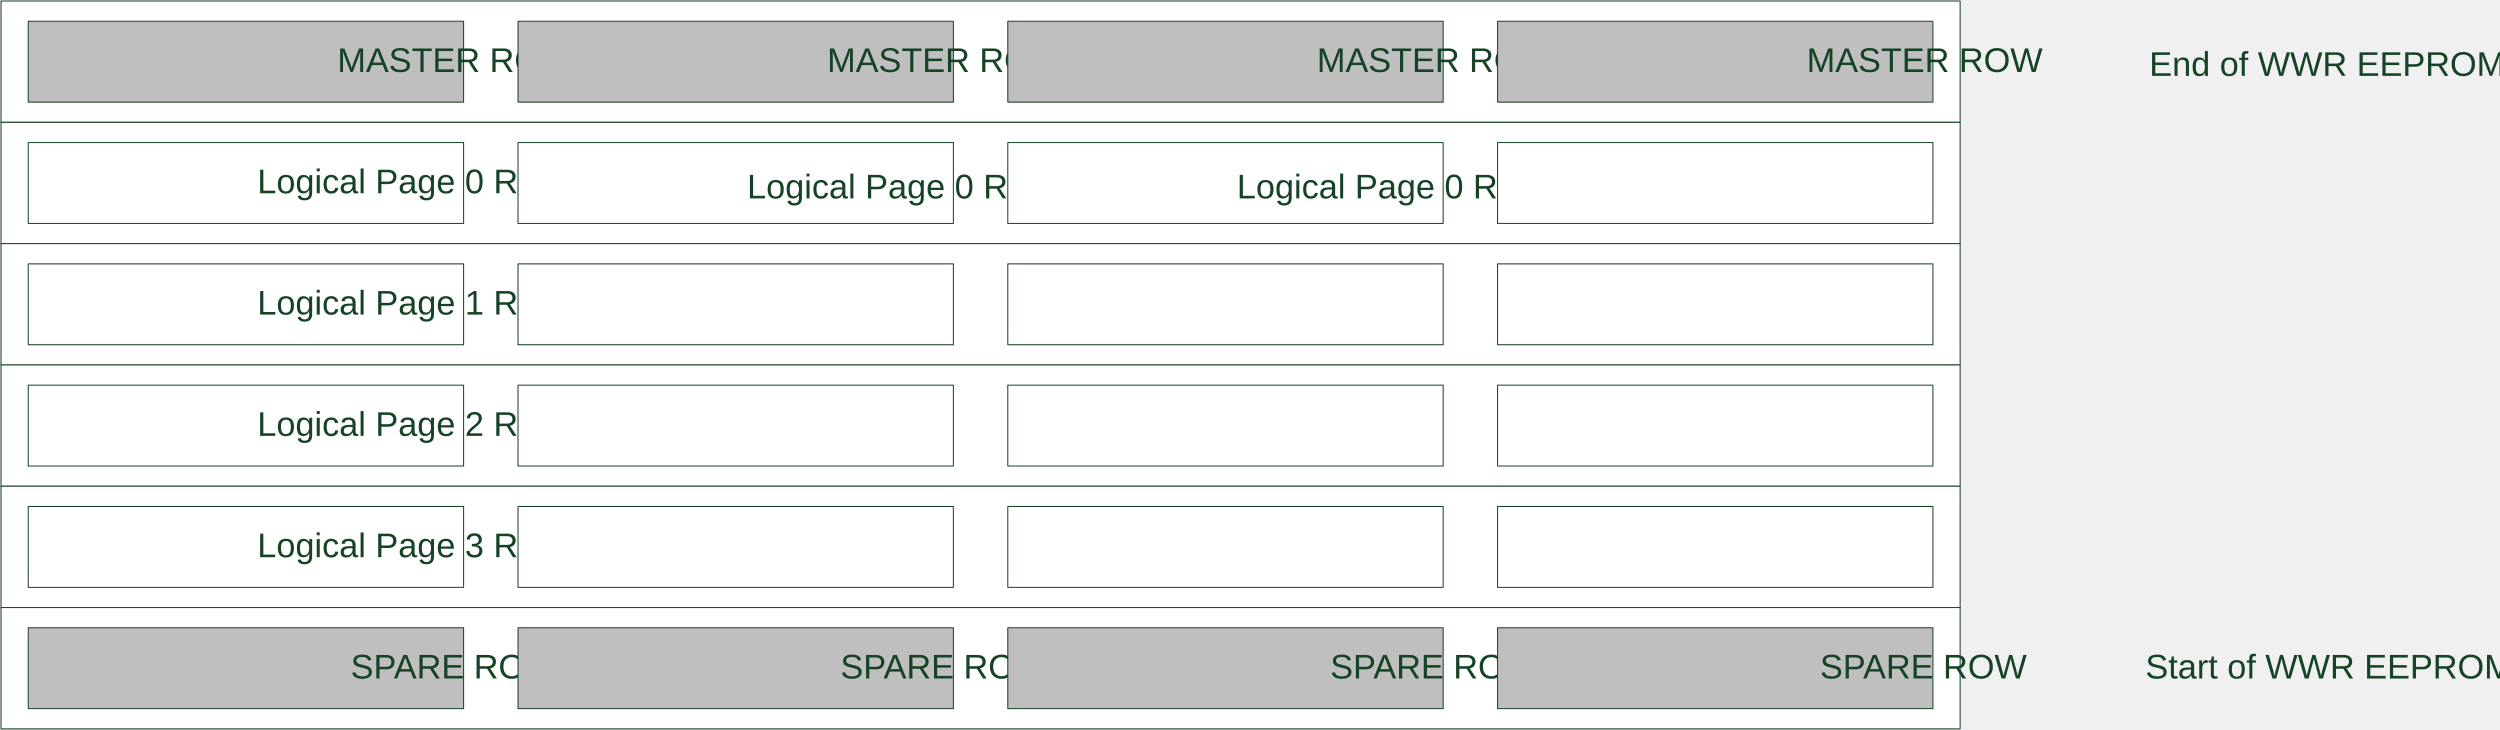
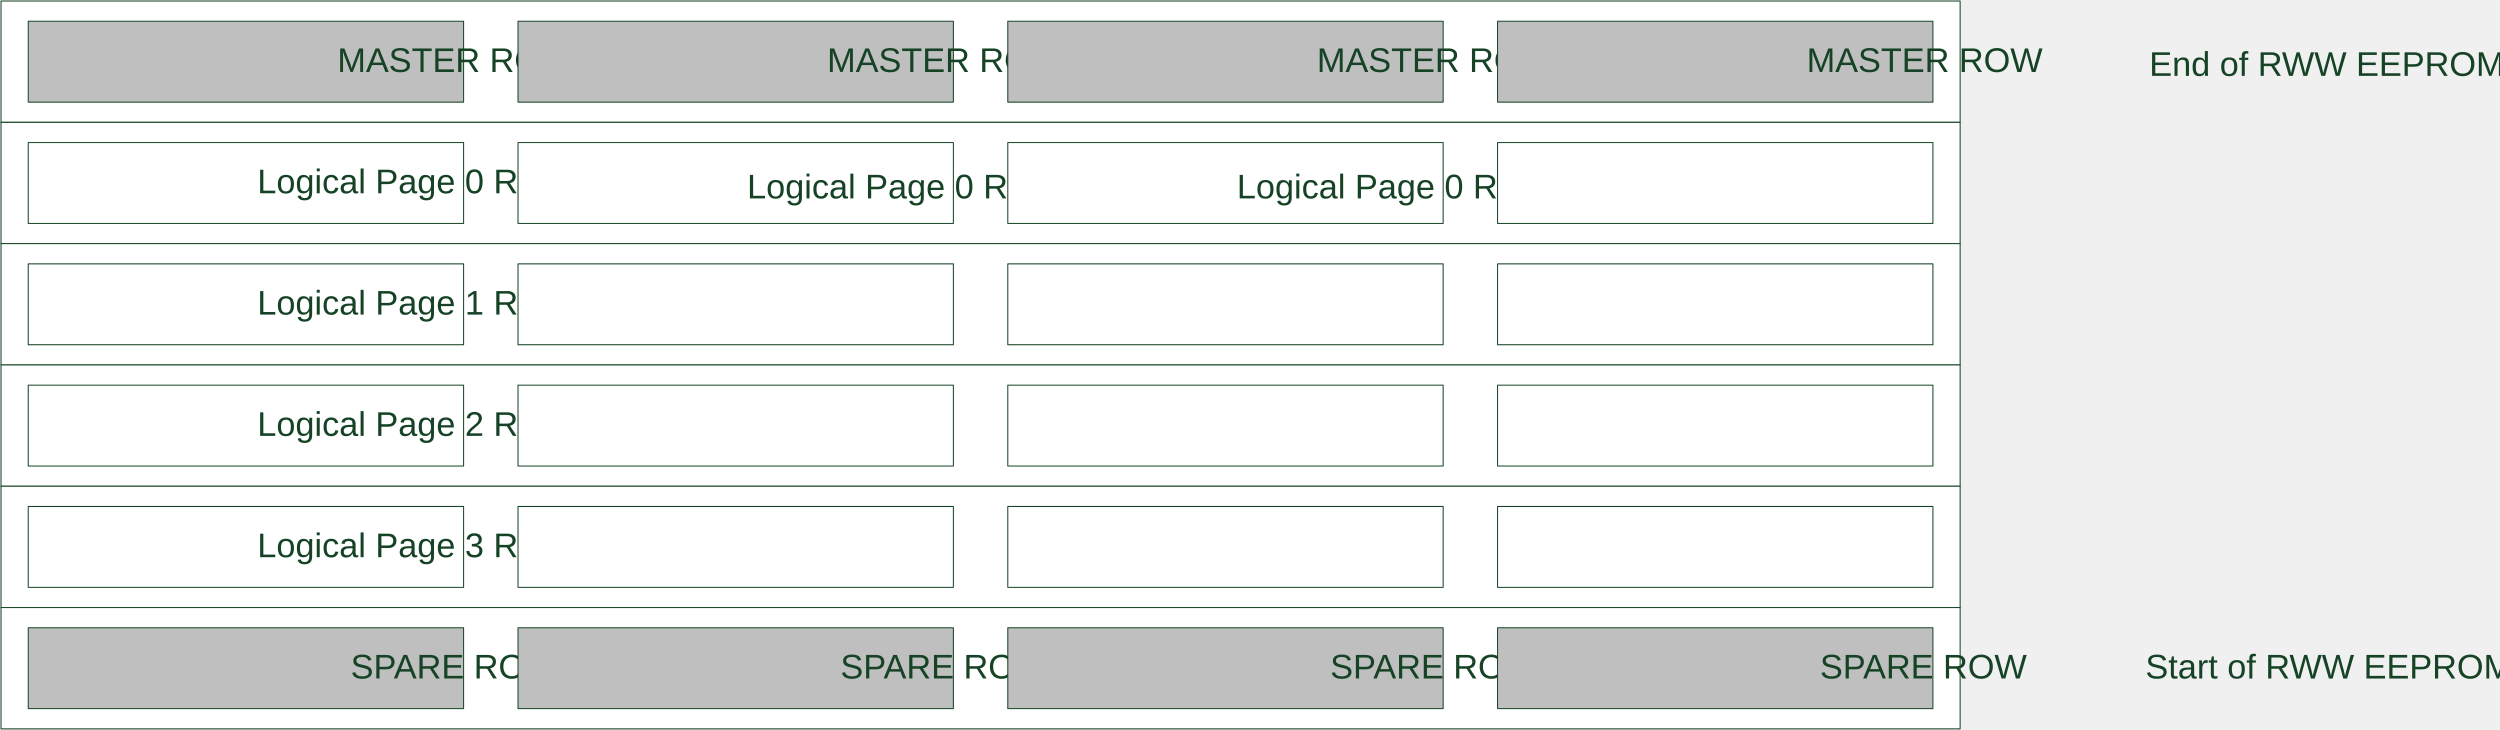
<svg xmlns="http://www.w3.org/2000/svg" xmlns:ns1="http://schemas.microsoft.com/visio/2003/SVGExtensions/" width="8.114in" height="2.369in" viewBox="0 0 584.189 170.559" xml:space="preserve" color-interpolation-filters="sRGB" class="st6">
  <ns1:documentProperties ns1:langID="1033" />
  <style type="text/css">
	
		.st1 {fill:#ffffff;stroke:#164326;stroke-linecap:round;stroke-linejoin:round;stroke-width:0.24}
		.st2 {fill:#bfbfbf;stroke:#164326;stroke-linecap:round;stroke-linejoin:round;stroke-width:0.24}
		.st3 {fill:#164326;font-family:Arial;font-size:0.667em}
		.st4 {font-size:1em}
		.st5 {fill:none;stroke:none;stroke-linecap:round;stroke-linejoin:round;stroke-width:0.72}
		.st6 {fill:none;fill-rule:evenodd;font-size:12px;overflow:visible;stroke-linecap:square;stroke-miterlimit:3}
	
	</style>
  <g ns1:mID="0" ns1:index="1" ns1:groupContext="foregroundPage">
    <ns1:pageProperties ns1:drawingScale="0.0393701" ns1:pageScale="0.0393701" ns1:drawingUnits="24" ns1:shadowOffsetX="8.50388" ns1:shadowOffsetY="-8.50388" />
    <g id="group1-1" transform="translate(0.241688,-141.972)" ns1:mID="1" ns1:groupContext="group">
      <g id="shape2-2" ns1:mID="2" ns1:groupContext="shape">
        <ns1:userDefs>
          <ns1:ud ns1:nameU="visVersion" ns1:val="VT0(12):26" />
        </ns1:userDefs>
        <rect x="0" y="142.212" width="457.792" height="28.346" class="st1" />
      </g>
      <g id="shape3-4" ns1:mID="3" ns1:groupContext="shape" transform="translate(6.35824,-4.72378)">
        <ns1:userDefs>
          <ns1:ud ns1:nameU="visVersion" ns1:val="VT0(12):26" />
        </ns1:userDefs>
        <ns1:textBlock ns1:margins="rect(3.99997,3.99997,3.99997,3.99997)" ns1:tabSpace="42.5194" />
        <ns1:textRect cx="50.864" cy="161.11" width="101.74" height="18.898" />
        <rect x="0" y="151.661" width="101.732" height="18.898" class="st2" />
        <text x="23.31" y="163.51" class="st3" ns1:langID="1033">
          <ns1:paragraph ns1:horizAlign="1" />
          <ns1:tabList />MASTER ROW                                        </text>
      </g>
      <g id="shape4-7" ns1:mID="4" ns1:groupContext="shape" transform="translate(120.807,-4.72378)">
        <ns1:userDefs>
          <ns1:ud ns1:nameU="visVersion" ns1:val="VT0(12):26" />
        </ns1:userDefs>
        <ns1:textBlock ns1:margins="rect(3.99997,3.99997,3.99997,3.99997)" ns1:tabSpace="42.5194" />
        <ns1:textRect cx="50.864" cy="161.11" width="101.74" height="18.898" />
        <rect x="0" y="151.661" width="101.732" height="18.898" class="st2" />
        <text x="23.31" y="163.51" class="st3" ns1:langID="1033">
          <ns1:paragraph ns1:horizAlign="1" />
          <ns1:tabList />MASTER ROW</text>
      </g>
      <g id="shape5-10" ns1:mID="5" ns1:groupContext="shape" transform="translate(235.256,-4.72378)">
        <ns1:userDefs>
          <ns1:ud ns1:nameU="visVersion" ns1:val="VT0(12):26" />
        </ns1:userDefs>
        <ns1:textBlock ns1:margins="rect(3.99997,3.99997,3.99997,3.99997)" ns1:tabSpace="42.5194" />
        <ns1:textRect cx="50.864" cy="161.11" width="101.74" height="18.898" />
        <rect x="0" y="151.661" width="101.732" height="18.898" class="st2" />
        <text x="23.31" y="163.51" class="st3" ns1:langID="1033">
          <ns1:paragraph ns1:horizAlign="1" />
          <ns1:tabList />MASTER ROW</text>
      </g>
      <g id="shape6-13" ns1:mID="6" ns1:groupContext="shape" transform="translate(349.702,-4.72378)">
        <ns1:userDefs>
          <ns1:ud ns1:nameU="visVersion" ns1:val="VT0(12):26" />
        </ns1:userDefs>
        <ns1:textBlock ns1:margins="rect(3.99997,3.99997,3.99997,3.99997)" ns1:tabSpace="42.5194" />
        <ns1:textRect cx="50.864" cy="161.11" width="101.74" height="18.898" />
        <rect x="0" y="151.661" width="101.732" height="18.898" class="st2" />
        <text x="23.31" y="163.51" class="st3" ns1:langID="1033">
          <ns1:paragraph ns1:horizAlign="1" />
          <ns1:tabList />MASTER ROW                                        </text>
      </g>
    </g>
    <g id="group7-16" transform="translate(0.241688,-113.626)" ns1:mID="7" ns1:groupContext="group">
      <g id="shape8-17" ns1:mID="8" ns1:groupContext="shape">
        <ns1:userDefs>
          <ns1:ud ns1:nameU="visVersion" ns1:val="VT0(12):26" />
        </ns1:userDefs>
        <rect x="0" y="142.212" width="457.792" height="28.346" class="st1" />
      </g>
      <g id="shape9-19" ns1:mID="9" ns1:groupContext="shape" transform="translate(6.35824,-4.72378)">
        <ns1:userDefs>
          <ns1:ud ns1:nameU="visVersion" ns1:val="VT0(12):26" />
        </ns1:userDefs>
        <ns1:textBlock ns1:margins="rect(3.99997,3.99997,3.99997,3.99997)" ns1:tabSpace="42.5194" />
        <ns1:textRect cx="50.864" cy="161.11" width="101.74" height="18.898" />
        <rect x="0" y="151.661" width="101.732" height="18.898" class="st1" />
        <text x="4.61" y="163.51" class="st3" ns1:langID="1033">
          <ns1:paragraph ns1:horizAlign="1" />
          <ns1:tabList />Logical Page 0 Revision 0</text>
      </g>
      <g id="shape10-22" ns1:mID="10" ns1:groupContext="shape" transform="translate(120.807,-4.72378)">
        <ns1:userDefs>
          <ns1:ud ns1:nameU="visVersion" ns1:val="VT0(12):26" />
        </ns1:userDefs>
        <ns1:textBlock ns1:margins="rect(0,0,0,0)" />
        <ns1:textRect cx="50.866" cy="161.11" width="101.74" height="18.898" />
        <rect x="0" y="151.661" width="101.732" height="18.898" class="st1" />
        <text x="4.61" y="164.71" class="st3" ns1:langID="1033">
          <ns1:paragraph ns1:horizAlign="1" />
          <ns1:tabList />Logical Page 0 Revision <tspan class="st4" ns1:langID="2052">1</tspan>
        </text>
      </g>
      <g id="shape11-26" ns1:mID="11" ns1:groupContext="shape" transform="translate(235.256,-4.72378)">
        <ns1:userDefs>
          <ns1:ud ns1:nameU="visVersion" ns1:val="VT0(12):26" />
        </ns1:userDefs>
        <ns1:textBlock ns1:margins="rect(0,0,0,0)" />
        <ns1:textRect cx="50.866" cy="161.11" width="101.74" height="18.898" />
        <rect x="0" y="151.661" width="101.732" height="18.898" class="st1" />
        <text x="4.61" y="164.71" class="st3" ns1:langID="1033">
          <ns1:paragraph ns1:horizAlign="1" />
          <ns1:tabList />Logical Page 0 Revision <tspan class="st4" ns1:langID="2052">2</tspan>
        </text>
      </g>
      <g id="shape12-30" ns1:mID="12" ns1:groupContext="shape" transform="translate(349.702,-4.72378)">
        <ns1:userDefs>
          <ns1:ud ns1:nameU="visVersion" ns1:val="VT0(12):26" />
        </ns1:userDefs>
        <rect x="0" y="151.661" width="101.732" height="18.898" class="st1" />
      </g>
    </g>
    <g id="group13-32" transform="translate(0.241688,-85.2806)" ns1:mID="13" ns1:groupContext="group">
      <g id="shape14-33" ns1:mID="14" ns1:groupContext="shape">
        <ns1:userDefs>
          <ns1:ud ns1:nameU="visVersion" ns1:val="VT0(12):26" />
        </ns1:userDefs>
        <rect x="0" y="142.212" width="457.792" height="28.346" class="st1" />
      </g>
      <g id="shape15-35" ns1:mID="15" ns1:groupContext="shape" transform="translate(6.35824,-4.72378)">
        <ns1:userDefs>
          <ns1:ud ns1:nameU="visVersion" ns1:val="VT0(12):26" />
        </ns1:userDefs>
        <ns1:textBlock ns1:margins="rect(3.99997,3.99997,3.99997,3.99997)" ns1:tabSpace="42.5194" />
        <ns1:textRect cx="50.864" cy="161.11" width="101.74" height="18.898" />
        <rect x="0" y="151.661" width="101.732" height="18.898" class="st1" />
        <text x="4.61" y="163.51" class="st3" ns1:langID="1033">
          <ns1:paragraph ns1:horizAlign="1" />
          <ns1:tabList />Logical Page 1 Revision 0</text>
      </g>
      <g id="shape16-38" ns1:mID="16" ns1:groupContext="shape" transform="translate(120.807,-4.72378)">
        <ns1:userDefs>
          <ns1:ud ns1:nameU="visVersion" ns1:val="VT0(12):26" />
        </ns1:userDefs>
        <rect x="0" y="151.661" width="101.732" height="18.898" class="st1" />
      </g>
      <g id="shape17-40" ns1:mID="17" ns1:groupContext="shape" transform="translate(235.256,-4.72378)">
        <ns1:userDefs>
          <ns1:ud ns1:nameU="visVersion" ns1:val="VT0(12):26" />
        </ns1:userDefs>
        <rect x="0" y="151.661" width="101.732" height="18.898" class="st1" />
      </g>
      <g id="shape18-42" ns1:mID="18" ns1:groupContext="shape" transform="translate(349.702,-4.72378)">
        <ns1:userDefs>
          <ns1:ud ns1:nameU="visVersion" ns1:val="VT0(12):26" />
        </ns1:userDefs>
        <rect x="0" y="151.661" width="101.732" height="18.898" class="st1" />
      </g>
    </g>
    <g id="group19-44" transform="translate(0.241688,-56.9344)" ns1:mID="19" ns1:groupContext="group">
      <g id="shape20-45" ns1:mID="20" ns1:groupContext="shape">
        <ns1:userDefs>
          <ns1:ud ns1:nameU="visVersion" ns1:val="VT0(12):26" />
        </ns1:userDefs>
        <rect x="0" y="142.212" width="457.792" height="28.346" class="st1" />
      </g>
      <g id="shape21-47" ns1:mID="21" ns1:groupContext="shape" transform="translate(6.35824,-4.72378)">
        <ns1:userDefs>
          <ns1:ud ns1:nameU="visVersion" ns1:val="VT0(12):26" />
        </ns1:userDefs>
        <ns1:textBlock ns1:margins="rect(3.99997,3.99997,3.99997,3.99997)" ns1:tabSpace="42.5194" />
        <ns1:textRect cx="50.864" cy="161.11" width="101.74" height="18.898" />
        <rect x="0" y="151.661" width="101.732" height="18.898" class="st1" />
        <text x="4.61" y="163.51" class="st3" ns1:langID="1033">
          <ns1:paragraph ns1:horizAlign="1" />
          <ns1:tabList />Logical Page 2 Revision 0</text>
      </g>
      <g id="shape22-50" ns1:mID="22" ns1:groupContext="shape" transform="translate(120.807,-4.72378)">
        <ns1:userDefs>
          <ns1:ud ns1:nameU="visVersion" ns1:val="VT0(12):26" />
        </ns1:userDefs>
        <rect x="0" y="151.661" width="101.732" height="18.898" class="st1" />
      </g>
      <g id="shape23-52" ns1:mID="23" ns1:groupContext="shape" transform="translate(235.256,-4.72378)">
        <ns1:userDefs>
          <ns1:ud ns1:nameU="visVersion" ns1:val="VT0(12):26" />
        </ns1:userDefs>
        <rect x="0" y="151.661" width="101.732" height="18.898" class="st1" />
      </g>
      <g id="shape24-54" ns1:mID="24" ns1:groupContext="shape" transform="translate(349.702,-4.72378)">
        <ns1:userDefs>
          <ns1:ud ns1:nameU="visVersion" ns1:val="VT0(12):26" />
        </ns1:userDefs>
        <rect x="0" y="151.661" width="101.732" height="18.898" class="st1" />
      </g>
    </g>
    <g id="group25-56" transform="translate(0.241688,-28.588)" ns1:mID="25" ns1:groupContext="group">
      <g id="shape26-57" ns1:mID="26" ns1:groupContext="shape">
        <ns1:userDefs>
          <ns1:ud ns1:nameU="visVersion" ns1:val="VT0(12):26" />
        </ns1:userDefs>
        <rect x="0" y="142.212" width="457.792" height="28.346" class="st1" />
      </g>
      <g id="shape27-59" ns1:mID="27" ns1:groupContext="shape" transform="translate(6.35824,-4.72378)">
        <ns1:userDefs>
          <ns1:ud ns1:nameU="visVersion" ns1:val="VT0(12):26" />
        </ns1:userDefs>
        <ns1:textBlock ns1:margins="rect(3.99997,3.99997,3.99997,3.99997)" ns1:tabSpace="42.5194" />
        <ns1:textRect cx="50.864" cy="161.11" width="101.74" height="18.898" />
        <rect x="0" y="151.661" width="101.732" height="18.898" class="st1" />
        <text x="4.61" y="163.51" class="st3" ns1:langID="1033">
          <ns1:paragraph ns1:horizAlign="1" />
          <ns1:tabList />Logical Page 3 Revision 0        </text>
      </g>
      <g id="shape28-62" ns1:mID="28" ns1:groupContext="shape" transform="translate(120.807,-4.72378)">
        <ns1:userDefs>
          <ns1:ud ns1:nameU="visVersion" ns1:val="VT0(12):26" />
        </ns1:userDefs>
        <rect x="0" y="151.661" width="101.732" height="18.898" class="st1" />
      </g>
      <g id="shape29-64" ns1:mID="29" ns1:groupContext="shape" transform="translate(235.256,-4.72378)">
        <ns1:userDefs>
          <ns1:ud ns1:nameU="visVersion" ns1:val="VT0(12):26" />
        </ns1:userDefs>
        <rect x="0" y="151.661" width="101.732" height="18.898" class="st1" />
      </g>
      <g id="shape30-66" ns1:mID="30" ns1:groupContext="shape" transform="translate(349.702,-4.72378)">
        <ns1:userDefs>
          <ns1:ud ns1:nameU="visVersion" ns1:val="VT0(12):26" />
        </ns1:userDefs>
        <rect x="0" y="151.661" width="101.732" height="18.898" class="st1" />
      </g>
    </g>
    <g id="group31-68" transform="translate(0.241688,-0.241797)" ns1:mID="31" ns1:groupContext="group">
      <g id="shape32-69" ns1:mID="32" ns1:groupContext="shape">
        <ns1:userDefs>
          <ns1:ud ns1:nameU="visVersion" ns1:val="VT0(12):26" />
        </ns1:userDefs>
        <rect x="0" y="142.212" width="457.792" height="28.346" class="st1" />
      </g>
      <g id="shape33-71" ns1:mID="33" ns1:groupContext="shape" transform="translate(6.35824,-4.72378)">
        <ns1:userDefs>
          <ns1:ud ns1:nameU="visVersion" ns1:val="VT0(12):26" />
        </ns1:userDefs>
        <ns1:textBlock ns1:margins="rect(3.99997,3.99997,3.99997,3.99997)" ns1:tabSpace="42.5194" />
        <ns1:textRect cx="50.864" cy="161.11" width="101.74" height="18.898" />
        <rect x="0" y="151.661" width="101.732" height="18.898" class="st2" />
        <text x="26.42" y="163.51" class="st3" ns1:langID="1033">
          <ns1:paragraph ns1:horizAlign="1" />
          <ns1:tabList />SPARE ROW                                        </text>
      </g>
      <g id="shape34-74" ns1:mID="34" ns1:groupContext="shape" transform="translate(120.807,-4.72378)">
        <ns1:userDefs>
          <ns1:ud ns1:nameU="visVersion" ns1:val="VT0(12):26" />
        </ns1:userDefs>
        <ns1:textBlock ns1:margins="rect(3.99997,3.99997,3.99997,3.99997)" ns1:tabSpace="42.5194" />
        <ns1:textRect cx="50.864" cy="161.11" width="101.74" height="18.898" />
        <rect x="0" y="151.661" width="101.732" height="18.898" class="st2" />
        <text x="26.42" y="163.51" class="st3" ns1:langID="1033">
          <ns1:paragraph ns1:horizAlign="1" />
          <ns1:tabList />SPARE ROW</text>
      </g>
      <g id="shape35-77" ns1:mID="35" ns1:groupContext="shape" transform="translate(235.256,-4.72378)">
        <ns1:userDefs>
          <ns1:ud ns1:nameU="visVersion" ns1:val="VT0(12):26" />
        </ns1:userDefs>
        <ns1:textBlock ns1:margins="rect(3.99997,3.99997,3.99997,3.99997)" ns1:tabSpace="42.5194" />
        <ns1:textRect cx="50.864" cy="161.11" width="101.74" height="18.898" />
        <rect x="0" y="151.661" width="101.732" height="18.898" class="st2" />
        <text x="26.42" y="163.51" class="st3" ns1:langID="1033">
          <ns1:paragraph ns1:horizAlign="1" />
          <ns1:tabList />SPARE ROW</text>
      </g>
      <g id="shape36-80" ns1:mID="36" ns1:groupContext="shape" transform="translate(349.702,-4.72378)">
        <ns1:userDefs>
          <ns1:ud ns1:nameU="visVersion" ns1:val="VT0(12):26" />
        </ns1:userDefs>
        <ns1:textBlock ns1:margins="rect(3.99997,3.99997,3.99997,3.99997)" ns1:tabSpace="42.5194" />
        <ns1:textRect cx="50.864" cy="161.11" width="101.74" height="18.898" />
        <rect x="0" y="151.661" width="101.732" height="18.898" class="st2" />
        <text x="26.42" y="163.51" class="st3" ns1:langID="1033">
          <ns1:paragraph ns1:horizAlign="1" />
          <ns1:tabList />SPARE ROW</text>
      </g>
    </g>
    <g id="shape37-83" ns1:mID="37" ns1:groupContext="shape" transform="translate(458.207,-147.232)">
      <ns1:userDefs />
      <ns1:textBlock ns1:margins="rect(3.99997,3.99997,3.99997,3.99997)" ns1:tabSpace="42.5194" />
      <ns1:textRect cx="62.628" cy="162.559" width="125.26" height="16" />
      <rect x="0" y="154.559" width="125.26" height="16" class="st5" />
      <text x="4" y="164.96" class="st3" ns1:langID="1033">
        <ns1:paragraph />
-         <ns1:tabList />End of WWR EEPROM                                </text>
+         <ns1:tabList />End of RWW EEPROM                                </text>
    </g>
    <g id="shape38-86" ns1:mID="38" ns1:groupContext="shape" transform="translate(457.309,-6.4132)">
      <ns1:userDefs />
      <ns1:textBlock ns1:margins="rect(3.99997,3.99997,3.99997,3.99997)" ns1:tabSpace="42.5194" />
      <ns1:textRect cx="63.077" cy="162.559" width="126.16" height="16" />
      <rect x="0" y="154.559" width="126.157" height="16" class="st5" />
      <text x="4" y="164.96" class="st3" ns1:langID="1033">
        <ns1:paragraph />
-         <ns1:tabList />Start of WWR EEPROM                                </text>
+         <ns1:tabList />Start of RWW EEPROM                                </text>
    </g>
  </g>
</svg>
